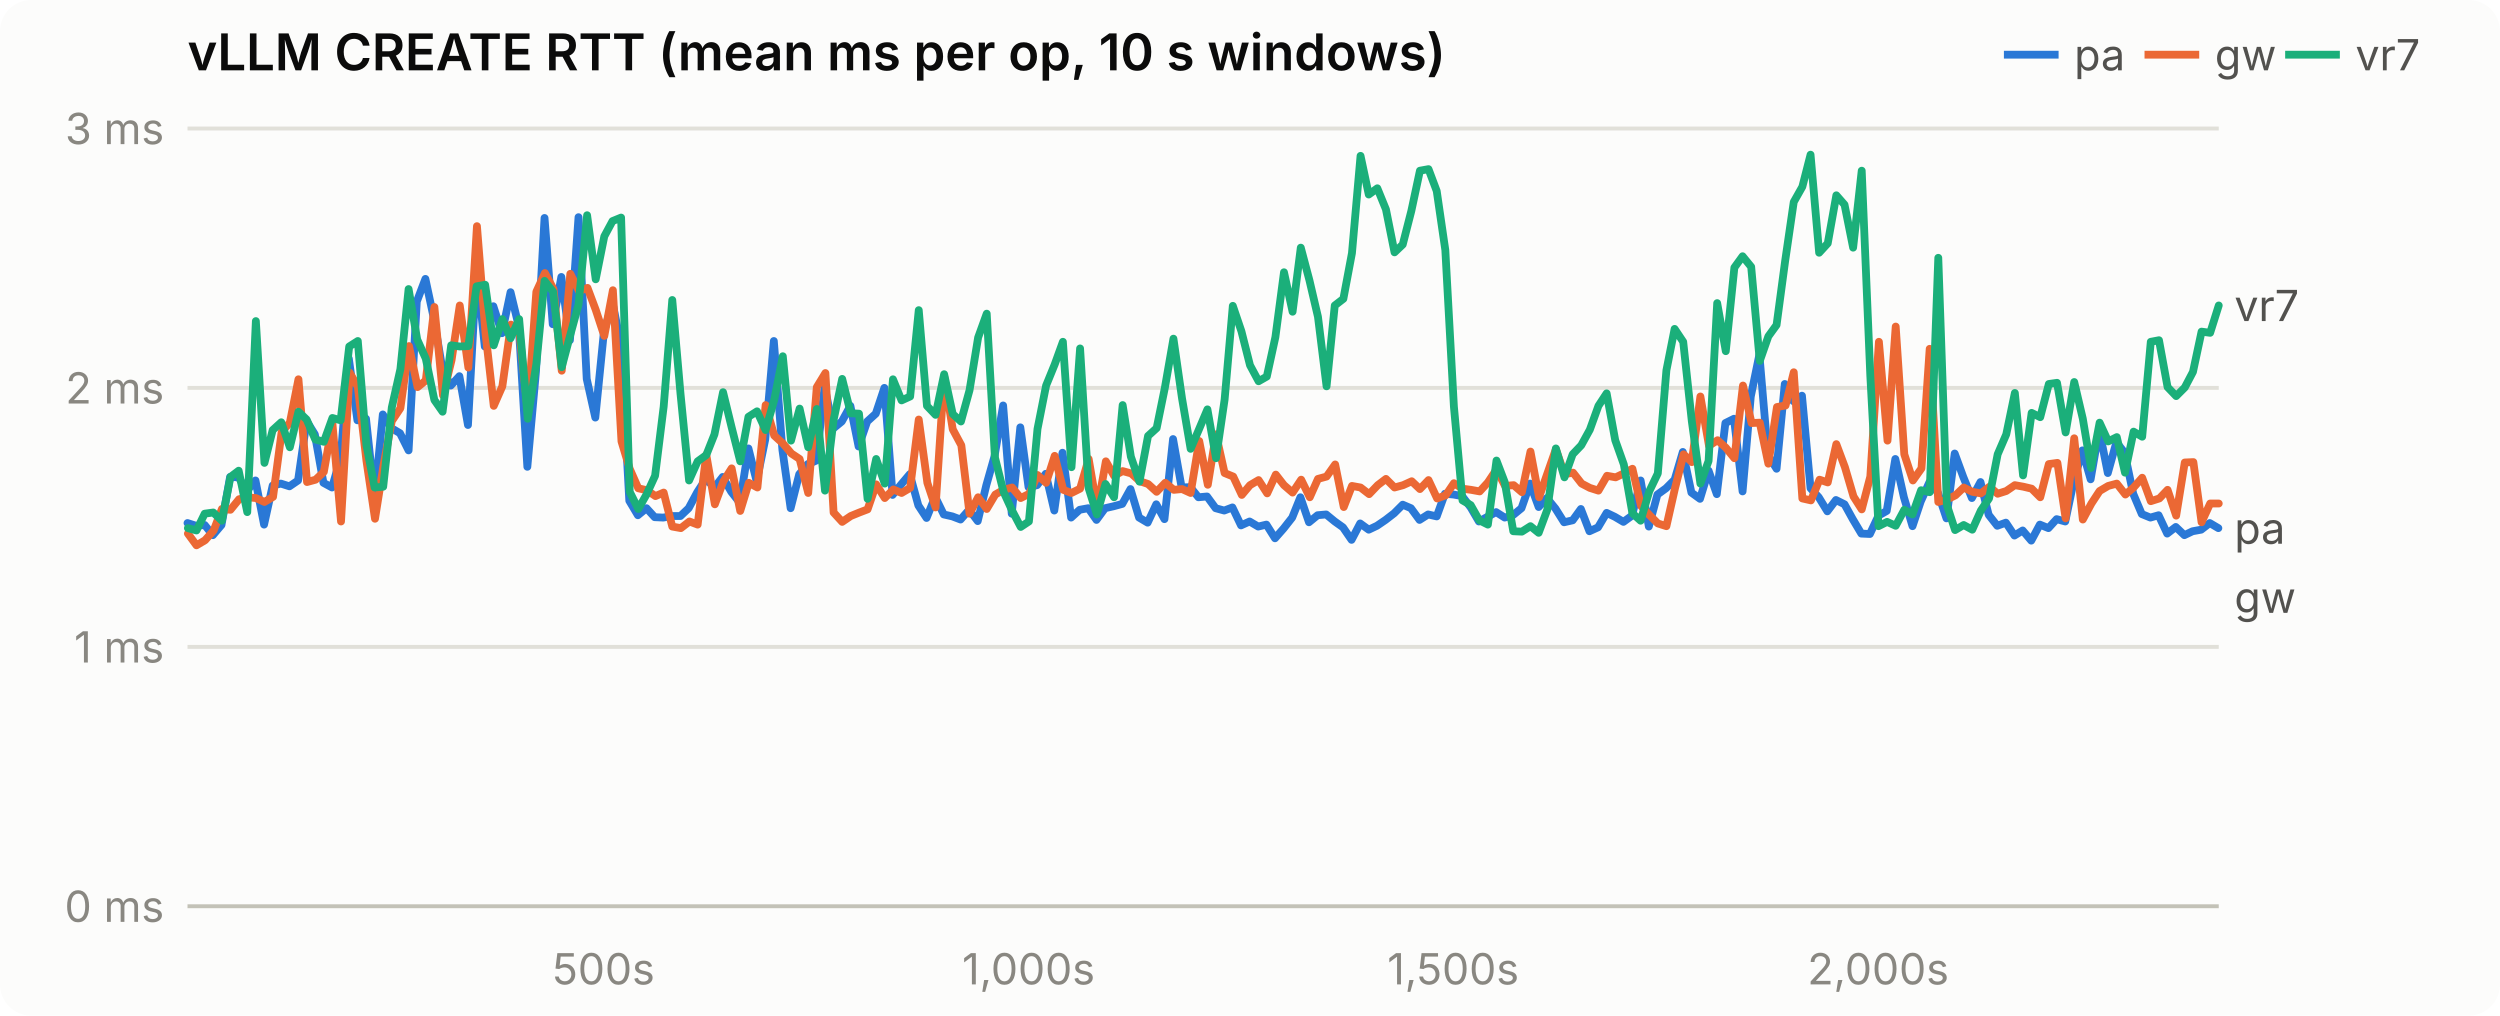
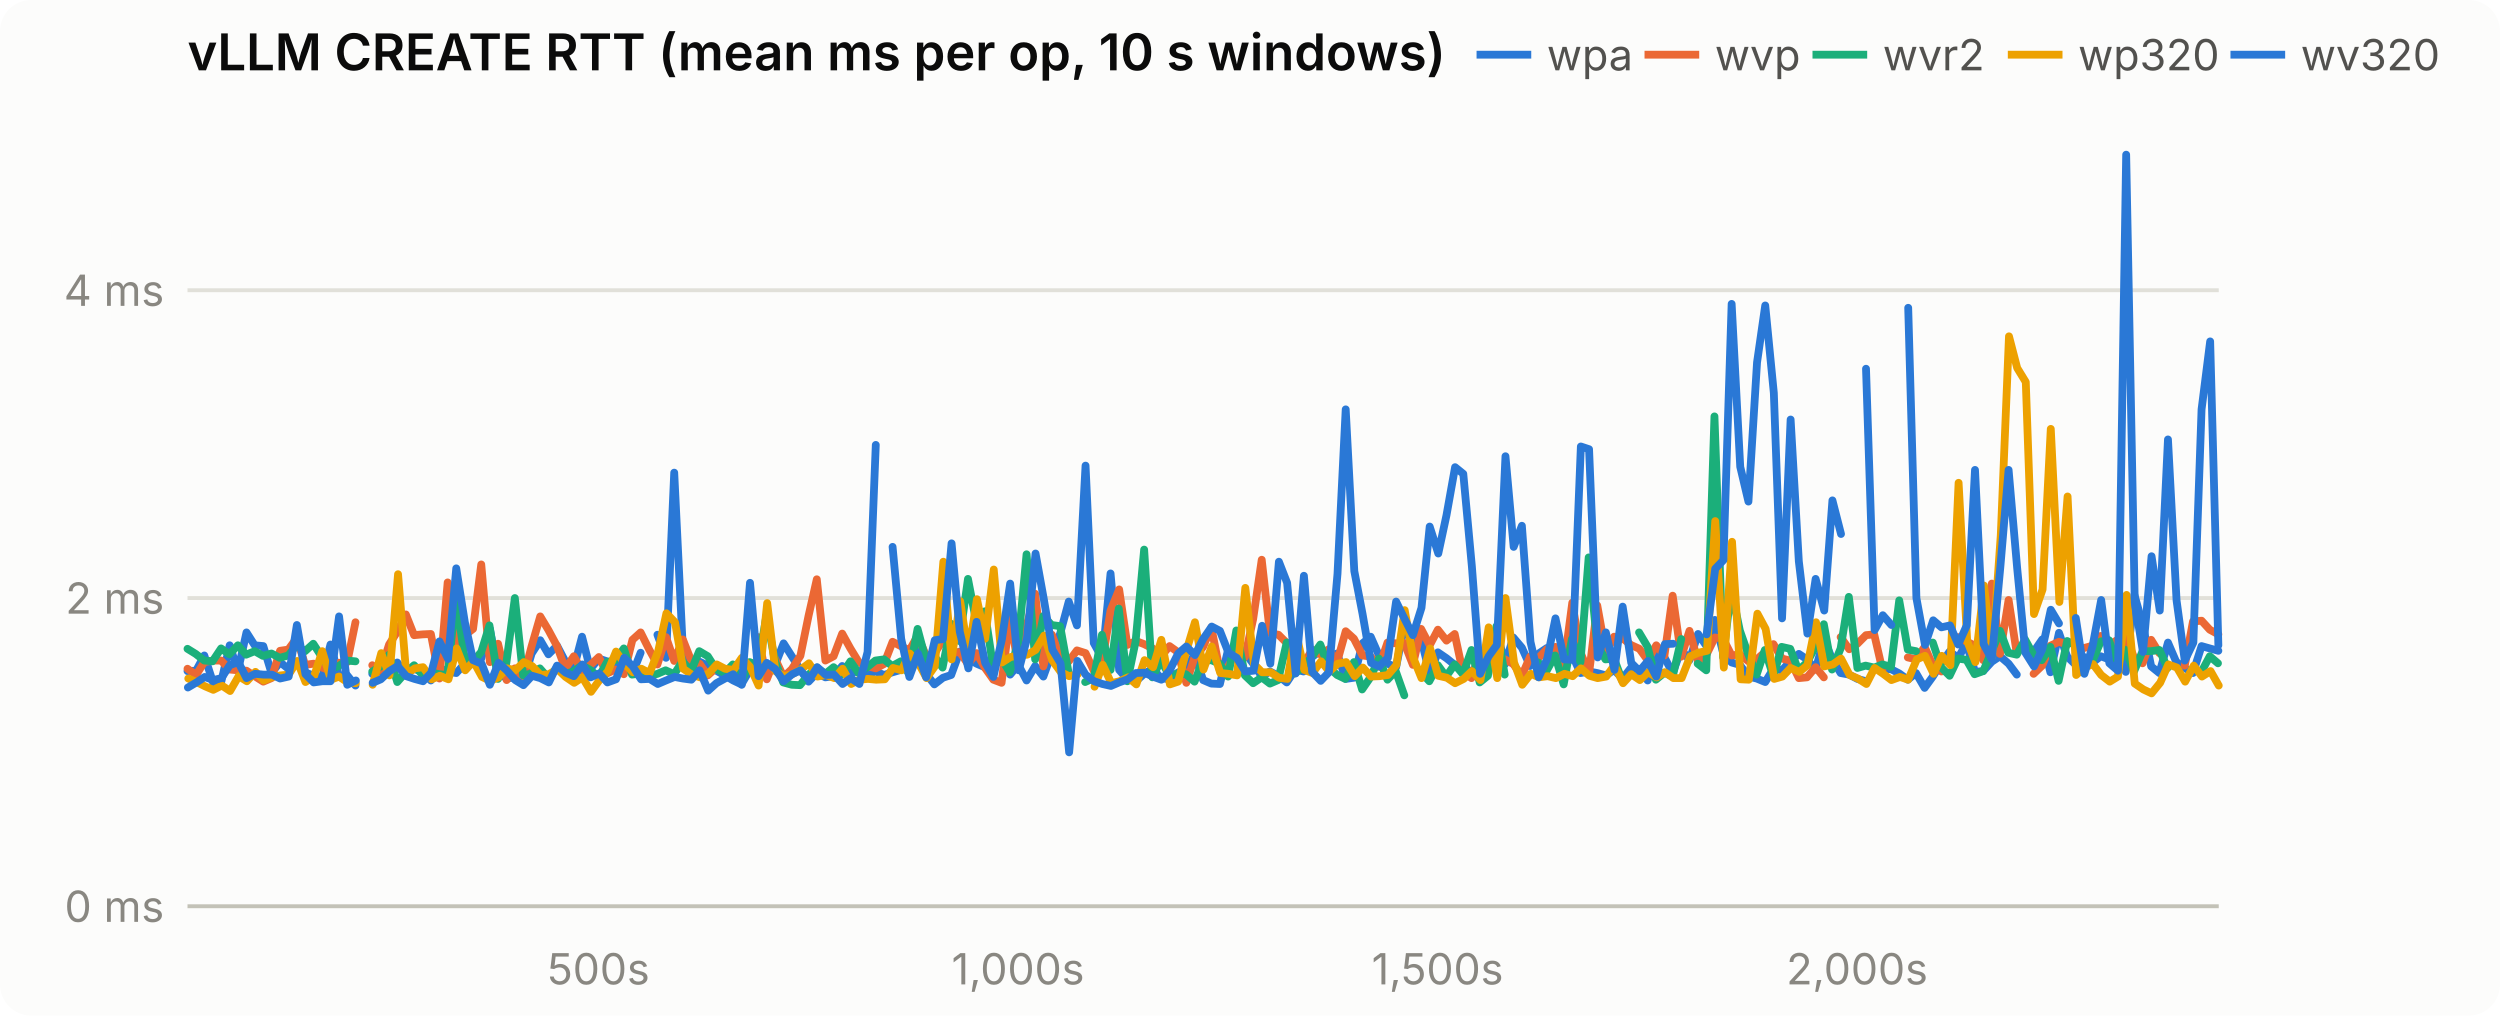
<svg xmlns="http://www.w3.org/2000/svg" viewBox="0 0 640 260" width="640" height="260" font-family="system-ui, -apple-system, Segoe UI, sans-serif" role="img" aria-label="vLLM CREATE RTT (mean ms per op, 10 s windows)">
  <rect width="640" height="260" rx="8" fill="#fcfcfb" />
  <text x="48" y="18" font-size="13" font-weight="600" fill="#0b0b0b">vLLM CREATE RTT (mean ms per op, 10 s windows)</text>
-   <line x1="585" x2="599" y1="14" y2="14" stroke="#1baf7a" stroke-width="2" />
-   <text x="603" y="18" font-size="11" fill="#52514e">vr7</text>
-   <line x1="549" x2="563" y1="14" y2="14" stroke="#eb6834" stroke-width="2" />
-   <text x="567" y="18" font-size="11" fill="#52514e">gw</text>
-   <line x1="513" x2="527" y1="14" y2="14" stroke="#2a78d6" stroke-width="2" />
-   <text x="531" y="18" font-size="11" fill="#52514e">pa</text>
+   <line x1="571" x2="585" y1="14" y2="14" stroke="#2a78d6" stroke-width="2" />
+   <text x="589" y="18" font-size="11" fill="#52514e">wv320</text>
+   <line x1="514" x2="528" y1="14" y2="14" stroke="#eda100" stroke-width="2" />
+   <text x="532" y="18" font-size="11" fill="#52514e">wp320</text>
+   <line x1="464" x2="478" y1="14" y2="14" stroke="#1baf7a" stroke-width="2" />
+   <text x="482" y="18" font-size="11" fill="#52514e">wvr2</text>
+   <line x1="421" x2="435" y1="14" y2="14" stroke="#eb6834" stroke-width="2" />
+   <text x="439" y="18" font-size="11" fill="#52514e">wvp</text>
+   <line x1="378" x2="392" y1="14" y2="14" stroke="#2a78d6" stroke-width="2" />
+   <text x="396" y="18" font-size="11" fill="#52514e">wpa</text>
  <line x1="48" x2="568" y1="232.0" y2="232.0" stroke="#c3c2b7" stroke-width="1" />
  <text x="42" y="236.0" text-anchor="end" font-size="11" fill="#898781">0 ms</text>
-   <line x1="48" x2="568" y1="165.6" y2="165.6" stroke="#e1e0d9" stroke-width="1" />
-   <text x="42" y="169.6" text-anchor="end" font-size="11" fill="#898781">1 ms</text>
-   <line x1="48" x2="568" y1="99.3" y2="99.3" stroke="#e1e0d9" stroke-width="1" />
-   <text x="42" y="103.3" text-anchor="end" font-size="11" fill="#898781">2 ms</text>
-   <line x1="48" x2="568" y1="32.9" y2="32.9" stroke="#e1e0d9" stroke-width="1" />
-   <text x="42" y="36.9" text-anchor="end" font-size="11" fill="#898781">3 ms</text>
-   <text x="154.5" y="252" text-anchor="middle" font-size="11" fill="#898781">500s</text>
-   <text x="263.3" y="252" text-anchor="middle" font-size="11" fill="#898781">1,000s</text>
-   <text x="372.0" y="252" text-anchor="middle" font-size="11" fill="#898781">1,500s</text>
-   <text x="480.8" y="252" text-anchor="middle" font-size="11" fill="#898781">2,000s</text>
-   <path d="M48.0,133.9L50.2,134.6L52.4,134.4L54.5,137.0L56.7,134.4L58.9,122.1L61.1,122.2L63.2,125.7L65.4,123.0L67.6,134.3L69.8,124.3L71.9,123.8L74.1,124.5L76.3,123.0L78.5,107.8L80.6,111.2L82.8,123.6L85.0,124.8L87.2,117.2L89.3,91.8L91.5,107.6L93.7,107.2L95.9,127.6L98.0,106.1L100.2,109.6L102.4,110.9L104.6,115.3L106.7,77.2L108.9,71.4L111.1,81.7L113.3,94.8L115.4,98.7L117.6,96.3L119.8,108.8L122.0,68.6L124.1,88.7L126.3,78.4L128.5,85.3L130.7,74.8L132.8,83.5L135.0,119.5L137.2,95.2L139.4,55.8L141.5,83.0L143.7,70.9L145.9,87.1L148.1,55.6L150.2,97.0L152.4,106.9L154.6,85.0L156.8,77.5L158.9,87.9L161.1,128.2L163.3,131.9L165.5,130.1L167.6,132.4L169.8,132.5L172.0,132.1L174.2,132.1L176.3,130.1L178.5,126.0L180.7,122.6L182.9,124.8L185.0,122.1L187.2,125.9L189.4,128.7L191.6,114.8L193.7,123.2L195.9,112.5L198.1,87.3L200.3,115.2L202.4,130.1L204.6,121.4L206.8,118.8L209.0,117.9L211.1,99.0L213.3,109.7L215.5,107.9L217.7,103.9L219.8,114.3L222.0,107.9L224.2,105.9L226.4,99.3L228.5,126.7L230.7,124.0L232.9,121.4L235.1,129.4L237.2,132.6L239.4,127.2L241.6,131.7L243.8,132.2L245.9,133.0L248.1,130.5L250.3,133.4L252.5,124.2L254.6,116.8L256.8,103.8L259.0,131.5L261.2,109.4L263.3,124.7L265.5,124.2L267.7,121.3L269.9,130.7L272.0,115.9L274.2,132.5L276.4,130.5L278.6,130.1L280.7,133.1L282.9,130.1L285.1,129.6L287.3,129.0L289.4,125.2L291.6,132.5L293.8,133.8L296.0,129.1L298.1,132.9L300.3,112.4L302.5,124.8L304.7,124.7L306.8,127.3L309.0,127.1L311.2,130.1L313.4,130.7L315.5,129.9L317.7,134.5L319.9,133.5L322.1,134.8L324.2,134.3L326.4,137.8L328.6,135.3L330.8,132.5L332.9,127.3L335.1,133.7L337.3,131.9L339.5,131.7L341.7,133.5L343.8,135.0L346.0,138.2L348.2,134.0L350.4,135.6L352.5,134.6L354.7,133.1L356.9,131.4L359.1,129.2L361.2,130.1L363.4,133.1L365.6,131.7L367.8,132.2L369.9,126.4L372.1,126.6L374.3,127.0L376.5,129.9L378.6,133.5L380.8,132.3L383.0,131.1L385.2,132.5L387.3,131.9L389.5,130.1L391.7,123.8L393.9,129.8L396.0,127.5L398.2,130.2L400.4,133.7L402.6,133.2L404.7,130.3L406.9,136.0L409.1,135.0L411.3,131.3L413.4,132.3L415.6,133.6L417.8,132.0L420.0,123.0L422.1,134.8L424.3,126.6L426.5,125.0L428.7,122.8L430.8,115.7L433.0,126.1L435.2,127.7L437.4,120.5L439.5,126.5L441.7,108.3L443.9,107.2L446.1,125.8L448.2,101.5L450.4,90.8L452.6,116.5L454.8,120.0L456.9,98.3L459.1,102.7L461.3,101.3L463.5,125.0L465.6,127.3L467.8,130.9L470.0,128.0L472.2,129.1L474.3,132.9L476.5,136.6L478.7,136.7L480.9,132.0L483.0,130.8L485.2,117.5L487.4,127.3L489.6,134.7L491.7,128.4L493.9,123.5L496.1,126.1L498.3,132.7L500.4,116.1L502.6,122.1L504.8,127.5L507.0,123.4L509.1,131.8L511.3,134.6L513.5,133.8L515.7,137.1L517.8,135.8L520.0,138.4L522.2,134.3L524.4,135.2L526.5,132.9L528.7,133.5L530.9,123.1L533.1,115.3L535.2,122.7L537.4,110.0L539.6,121.1L541.8,113.2L543.9,115.9L546.1,126.4L548.3,131.6L550.5,132.5L552.6,131.9L554.8,136.6L557.0,134.9L559.2,137.0L561.3,136.0L563.5,135.6L565.7,133.9L567.9,135.2" fill="none" stroke="#2a78d6" stroke-width="2" stroke-linejoin="round" stroke-linecap="round" />
-   <text x="572" y="139.2" font-size="11" fill="#52514e">pa</text>
-   <path d="M48.1,136.6L50.3,139.6L52.5,138.3L54.7,135.8L56.8,130.3L59.0,130.5L61.2,127.8L63.4,127.3L65.5,127.5L67.7,128.5L69.9,127.2L72.1,110.6L74.2,108.2L76.4,97.1L78.6,123.4L80.8,122.8L82.9,120.8L85.1,108.4L87.3,133.5L89.5,95.4L91.6,99.0L93.8,117.9L96.0,132.8L98.2,119.0L100.3,107.8L102.5,104.5L104.7,88.6L106.9,99.1L109.0,97.4L111.2,78.6L113.4,101.2L115.6,92.2L117.7,78.2L119.9,94.1L122.1,57.9L124.3,85.4L126.4,103.9L128.6,98.9L130.8,83.1L133.0,85.3L135.1,105.2L137.3,74.7L139.5,69.9L141.7,74.0L143.8,94.9L146.0,70.1L148.2,74.5L150.4,73.7L152.5,79.3L154.7,86.0L156.9,74.3L159.1,113.0L161.2,120.0L163.4,125.0L165.6,125.5L167.8,127.0L169.9,126.1L172.1,134.8L174.3,135.2L176.5,133.5L178.6,134.3L180.8,116.4L183.0,129.1L185.2,123.2L187.3,119.9L189.5,130.8L191.7,123.6L193.9,124.8L196.0,103.7L198.2,111.5L200.4,113.5L202.6,116.1L204.7,117.5L206.9,126.2L209.1,99.1L211.3,95.5L213.4,131.2L215.6,133.6L217.8,132.1L220.0,131.2L222.1,130.4L224.3,124.0L226.5,127.5L228.7,125.3L230.8,126.2L233.0,124.9L235.2,107.4L237.4,123.6L239.5,129.9L241.7,96.3L243.9,109.9L246.1,114.0L248.2,131.5L250.4,127.3L252.6,130.3L254.8,126.6L256.9,125.4L259.1,124.8L261.3,127.5L263.5,126.4L265.6,121.6L267.8,123.6L270.0,116.7L272.2,125.4L274.3,126.2L276.5,125.1L278.7,117.5L280.9,130.3L283.1,118.1L285.2,121.8L287.4,120.6L289.6,121.2L291.8,123.2L293.9,123.9L296.1,125.9L298.3,123.6L300.5,125.4L302.6,125.2L304.8,126.2L307.0,112.9L309.2,124.1L311.3,111.2L313.5,121.1L315.7,122.0L317.9,126.7L320.0,124.2L322.2,122.9L324.4,126.3L326.6,121.5L328.7,124.2L330.9,126.1L333.1,122.8L335.3,127.3L337.4,122.6L339.6,122.0L341.8,118.9L344.0,129.8L346.1,124.4L348.3,124.8L350.5,126.5L352.7,124.2L354.8,122.6L357.0,124.8L359.2,124.2L361.4,123.2L363.5,125.2L365.7,122.9L367.9,127.6L370.1,126.8L372.2,123.7L374.4,125.1L376.6,125.4L378.8,125.8L380.9,123.5L383.1,120.2L385.3,124.4L387.5,124.2L389.6,126.0L391.8,115.6L394.0,127.3L396.2,121.0L398.3,115.0L400.5,121.4L402.7,121.0L404.9,123.8L407.0,124.9L409.2,125.6L411.4,121.8L413.6,122.2L415.7,121.2L417.9,120.0L420.1,129.5L422.3,131.9L424.4,134.0L426.6,134.7L428.8,125.0L431.0,116.3L433.1,118.3L435.3,101.5L437.5,114.1L439.7,112.7L441.8,114.6L444.0,117.3L446.2,98.7L448.4,108.3L450.5,108.2L452.7,118.7L454.9,104.2L457.1,103.8L459.2,95.3L461.4,127.6L463.6,128.1L465.8,122.8L467.9,123.5L470.1,113.7L472.3,119.6L474.5,127.1L476.6,130.4L478.8,122.0L481.0,87.5L483.2,112.8L485.3,83.6L487.5,116.3L489.7,123.0L491.9,119.9L494.0,89.3L496.2,128.5L498.4,127.9L500.6,126.8L502.7,124.8L504.9,125.9L507.1,126.3L509.3,124.6L511.4,126.4L513.6,125.7L515.8,124.2L518.0,124.6L520.1,125.1L522.3,127.3L524.5,118.8L526.7,118.5L528.8,132.7L531.0,112.2L533.2,133.0L535.4,128.9L537.5,125.7L539.7,124.4L541.9,123.8L544.1,126.6L546.2,124.8L548.4,122.3L550.6,128.3L552.8,127.6L554.9,125.4L557.1,132.0L559.3,118.4L561.5,118.3L563.6,133.7L565.8,128.9L568.0,128.9" fill="none" stroke="#eb6834" stroke-width="2" stroke-linejoin="round" stroke-linecap="round" />
-   <text x="572" y="156.9" font-size="11" fill="#52514e">gw</text>
-   <path d="M48.1,135.2L50.3,135.8L52.4,131.5L54.6,131.2L56.8,133.3L59.0,122.1L61.1,120.5L63.3,131.1L65.5,82.2L67.7,118.5L69.8,110.1L72.0,108.1L74.2,114.5L76.4,105.4L78.5,107.4L80.7,112.5L82.9,113.1L85.1,107.0L87.2,107.6L89.4,88.7L91.6,87.3L93.8,113.9L95.9,124.8L98.1,124.6L100.3,104.3L102.5,94.5L104.6,74.0L106.8,86.9L109.0,91.8L111.2,102.4L113.3,105.4L115.5,88.4L117.7,88.7L119.9,88.6L122.0,73.3L124.2,72.9L126.4,88.4L128.6,81.7L130.7,86.6L132.9,81.7L135.1,107.2L137.3,93.2L139.4,71.9L141.6,74.7L143.8,94.0L146.0,85.7L148.1,78.0L150.3,55.1L152.5,71.5L154.7,60.5L156.8,56.6L159.0,55.7L161.2,125.9L163.4,130.3L165.5,126.6L167.7,121.8L169.9,104.1L172.1,76.8L174.2,100.7L176.4,123.0L178.6,118.1L180.8,116.5L182.9,111.2L185.1,100.4L187.3,109.4L189.5,118.1L191.6,106.7L193.8,105.3L196.0,110.1L198.2,102.4L200.4,91.2L202.5,112.8L204.7,104.6L206.9,114.5L209.1,104.7L211.2,125.6L213.4,107.5L215.6,97.0L217.8,105.8L219.9,105.9L222.1,127.7L224.3,117.5L226.5,123.8L228.6,97.1L230.8,102.5L233.0,101.5L235.2,79.4L237.3,103.9L239.5,106.2L241.7,95.8L243.9,106.0L246.0,107.9L248.2,99.9L250.4,86.4L252.6,80.3L254.7,117.1L256.9,125.9L259.1,130.7L261.3,134.9L263.4,133.5L265.6,109.8L267.8,98.7L270.0,93.3L272.1,87.5L274.3,119.6L276.5,89.2L278.7,125.0L280.8,131.7L283.0,123.9L285.2,127.3L287.4,103.7L289.5,116.9L291.7,123.3L293.9,111.6L296.1,109.6L298.2,99.3L300.4,86.7L302.6,102.0L304.8,114.9L306.9,110.0L309.1,104.8L311.3,117.3L313.5,102.3L315.6,78.3L317.8,84.8L320.0,93.5L322.2,97.6L324.3,96.4L326.5,86.3L328.7,69.7L330.9,79.8L333.0,63.4L335.2,71.7L337.4,81.1L339.6,98.9L341.7,78.2L343.9,76.5L346.1,64.8L348.3,39.9L350.4,49.8L352.6,48.2L354.8,53.6L357.0,64.6L359.1,62.6L361.3,54.0L363.5,43.7L365.7,43.3L367.8,48.9L370.0,64.0L372.2,104.1L374.4,128.1L376.5,129.3L378.7,133.2L380.9,134.3L383.1,117.9L385.2,123.4L387.4,136.0L389.6,136.1L391.8,134.7L393.9,136.4L396.1,130.5L398.3,114.8L400.5,122.2L402.6,116.3L404.8,114.0L407.0,110.0L409.2,103.9L411.3,100.7L413.5,112.7L415.7,118.9L417.9,131.4L420.0,133.3L422.2,125.8L424.4,121.2L426.6,94.8L428.7,84.2L430.9,87.5L433.1,107.8L435.3,123.8L437.4,118.0L439.6,77.6L441.8,89.9L444.0,68.5L446.1,65.6L448.3,68.3L450.5,92.4L452.7,86.1L454.8,83.2L457.0,66.8L459.2,51.7L461.4,47.8L463.5,39.6L465.7,64.7L467.9,62.3L470.1,50.0L472.2,52.4L474.4,63.4L476.6,43.7L478.8,96.2L480.9,134.7L483.1,133.6L485.3,134.6L487.5,130.5L489.6,131.7L491.8,125.5L494.0,126.0L496.2,66.0L498.4,129.3L500.5,135.7L502.7,134.4L504.9,135.6L507.1,130.7L509.2,127.6L511.4,116.3L513.6,111.2L515.8,100.6L517.9,121.7L520.1,105.7L522.3,106.8L524.5,98.3L526.6,98.0L528.8,110.7L531.0,97.8L533.2,107.2L535.3,119.8L537.5,108.2L539.7,113.0L541.9,111.9L544.0,121.0L546.2,110.5L548.4,111.8L550.6,87.5L552.7,87.1L554.9,99.1L557.1,101.4L559.3,99.2L561.4,95.2L563.6,84.9L565.8,85.2L568.0,78.2" fill="none" stroke="#1baf7a" stroke-width="2" stroke-linejoin="round" stroke-linecap="round" />
-   <text x="572" y="82.2" font-size="11" fill="#52514e">vr7</text>
+   <line x1="48" x2="568" y1="153.1" y2="153.1" stroke="#e1e0d9" stroke-width="1" />
+   <text x="42" y="157.1" text-anchor="end" font-size="11" fill="#898781">2 ms</text>
+   <line x1="48" x2="568" y1="74.3" y2="74.3" stroke="#e1e0d9" stroke-width="1" />
+   <text x="42" y="78.3" text-anchor="end" font-size="11" fill="#898781">4 ms</text>
+   <text x="153.2" y="252" text-anchor="middle" font-size="11" fill="#898781">500s</text>
+   <text x="260.6" y="252" text-anchor="middle" font-size="11" fill="#898781">1,000s</text>
+   <text x="368.0" y="252" text-anchor="middle" font-size="11" fill="#898781">1,500s</text>
+   <text x="475.4" y="252" text-anchor="middle" font-size="11" fill="#898781">2,000s</text>
+   <path d="M48.0,171.8L50.2,171.7L52.3,167.8L54.5,174.6L56.6,174.7L58.8,165.2L60.9,171.8L63.1,161.9L65.2,165.2L67.4,165.4L69.5,172.3L71.7,169.5L73.8,171.2L76.0,169.6L78.1,172.1L80.3,173.0L82.4,173.6L84.6,165.0L86.7,172.9L88.9,172.9L91.0,175.5M95.3,172.5L97.4,171.1L99.6,172.0L101.7,169.6L103.9,172.5L106.0,171.2L108.2,172.1L110.3,174.2L112.5,171.0L114.6,171.9L116.8,172.3L118.9,170.0L121.1,169.1L123.2,168.6L125.4,161.0L127.5,172.1L129.7,173.7L131.8,173.4L134.0,174.4L136.1,167.3L138.3,163.9L140.4,167.5L142.6,165.3L144.7,169.3L146.9,171.0L149.0,163.0L151.1,171.3L153.3,168.6L155.4,169.3L157.6,171.1L159.7,168.5L161.9,172.5L164.0,167.1M168.3,162.5L170.5,168.4L172.6,121.0L174.8,166.0L176.9,171.9L179.1,169.4L181.2,170.4L183.4,171.7L185.5,172.9L187.7,174.2L189.8,175.2L192.0,171.4L194.1,169.4L196.3,172.0L198.4,170.3L200.6,164.7L202.7,168.0L204.9,171.5L207.0,174.5L209.1,172.3L211.3,173.4L213.4,173.1L215.6,170.5L217.7,172.3L219.9,171.8L222.0,172.6L224.2,171.9L226.3,172.8L228.5,172.1L230.6,171.5L232.8,168.6L234.9,163.2L237.1,172.5L239.2,175.2L241.4,173.5L243.5,172.8L245.7,166.8L247.8,168.6L250.0,169.9L252.1,170.8L254.3,169.0L256.4,168.9L258.6,172.7L260.7,170.2L262.8,174.2L265.0,170.5L267.1,173.2L269.3,167.1L271.4,162.2L273.6,154.0L275.7,160.1L277.9,119.2L280.0,164.6L282.2,168.6L284.3,146.8L286.5,171.5L288.6,173.9L290.8,174.4L292.9,172.5L295.1,171.2L297.2,173.6L299.4,173.9L301.5,172.2L303.7,171.2L305.8,167.5L308.0,174.1L310.1,175.0L312.3,175.1L314.4,166.3L316.5,168.8L318.7,167.1L320.8,169.9L323.0,173.2L325.1,171.9L327.3,173.0L329.4,174.7L331.6,171.4L333.7,171.9L335.9,168.2L338.0,166.5L340.2,168.2L342.3,167.3L344.5,173.8L346.6,173.5L348.8,164.7L350.9,163.0L353.1,168.0L355.2,169.9L357.4,170.8L359.5,160.1L361.7,164.9L363.8,163.5L366.0,172.5L368.1,167.0L370.3,168.5L372.4,170.2L374.5,170.1L376.7,172.4L378.8,173.6L381.0,169.6L383.1,161.4L385.3,170.0L387.4,163.2L389.6,165.8L391.7,170.5L393.9,167.3L396.0,165.9L398.2,169.2L400.3,167.5L402.5,167.7L404.6,172.3L406.8,171.9L408.9,172.3L411.1,172.9L413.2,171.5L415.4,173.7L417.5,171.0L419.7,171.3L421.8,174.2L424.0,166.2L426.1,168.3L428.2,172.3L430.4,166.2L432.5,169.0L434.7,162.3L436.8,165.3L439.0,158.7L441.1,167.1L443.3,169.6L445.4,170.2L447.6,173.2L449.7,173.7L451.9,174.6L454.0,171.2L456.2,171.6L458.3,169.3L460.5,167.4L462.6,168.8L464.8,171.4L466.9,163.7L469.1,168.8L471.2,172.3L473.4,172.7L475.5,173.8L477.7,174.4M481.9,171.3L484.1,171.3L486.2,172.4L488.4,174.0L490.5,172.3L492.7,176.1L494.8,173.2L497.0,169.7L499.1,166.8L501.3,168.4L503.4,164.7L505.6,172.0L507.7,171.8L509.9,169.4L512.0,168.0L514.2,169.9L516.3,172.7M520.6,166.9L522.8,163.7L524.9,172.1L527.1,162.0L529.2,168.1L531.4,170.2L533.5,168.2L535.7,169.6L537.8,168.0L539.9,168.8L542.1,167.0L544.2,172.0L546.4,152.3L548.5,159.7L550.7,170.6L552.8,172.3L555.0,164.5L557.1,169.4L559.3,171.0L561.4,172.3L563.6,165.4L565.7,166.0L567.9,166.6" fill="none" stroke="#2a78d6" stroke-width="2" stroke-linejoin="round" stroke-linecap="round" />
+   <path d="M48.0,171.2L50.2,172.8L52.3,169.5L54.5,169.1L56.6,169.1L58.8,171.4L60.9,171.6L63.1,171.7L65.2,173.1L67.4,174.5L69.5,173.6L71.7,166.6L73.8,166.3L76.0,163.3L78.1,170.2L80.3,169.9L82.4,170.9L84.6,171.6L86.7,169.7L88.9,169.5L91.0,159.3M95.3,170.3L97.4,171.9L99.6,165.0L101.7,161.7L103.9,157.3L106.0,162.6L108.2,162.4L110.3,162.3L112.5,173.7L114.6,149.1L116.8,164.8L118.9,162.7L121.1,161.0L123.2,144.5L125.4,169.5L127.5,164.8L129.7,174.1L131.8,171.1L134.0,173.4L136.1,165.4L138.3,157.8L140.4,161.3L142.6,165.4L144.7,171.2L146.9,168.0L149.0,171.7L151.1,170.3L153.3,168.2L155.4,172.4L157.6,171.4L159.7,172.6L161.9,163.8L164.0,161.9L166.2,166.3L168.3,170.1L170.5,163.1L172.6,169.2L174.8,163.7L176.9,169.0L179.1,169.9L181.2,172.9L183.4,170.9L185.5,172.1L187.7,171.6L189.8,173.3M194.1,163.1L196.3,173.9L198.4,168.6L200.6,173.3L202.7,171.3L204.9,167.9L207.0,157.6L209.1,148.3L211.3,169.1L213.4,168.0L215.6,162.2L217.7,166.0L219.9,169.6L222.0,170.5L224.2,171.1L226.3,170.0L228.5,164.3L230.6,165.4L232.8,166.5L234.9,162.8L237.1,167.9L239.2,167.3L241.4,163.9L243.5,167.2L245.7,166.9L247.8,170.0L250.0,167.2L252.1,170.9L254.3,174.0L256.4,174.8L258.6,157.4L260.7,171.1L262.8,160.2L265.0,152.0L267.1,170.6L269.3,162.5L271.4,168.3L273.6,169.3L275.7,166.5L277.9,167.2L280.0,171.7L282.2,169.3L284.3,156.3L286.5,150.9L288.6,165.1L290.8,164.1L292.9,164.9L295.1,166.0L297.2,168.1L299.4,165.4L301.5,166.9L303.7,174.8L305.8,168.3L308.0,165.6L310.1,160.6L312.3,171.8L314.4,170.6L316.5,167.1L318.7,168.2L320.8,158.5L323.0,143.3L325.1,162.1L327.3,162.5L329.4,164.6L331.6,165.6L333.7,170.1L335.9,166.3L338.0,167.5L340.2,166.2L342.3,169.5L344.5,161.6L346.6,163.5L348.8,167.8L350.9,168.1L353.1,170.7L355.2,164.5L357.4,164.7L359.5,164.6L361.7,170.2L363.8,161.0L366.0,165.2L368.1,161.2L370.3,164.0L372.4,162.3L374.5,172.1L376.7,173.6L378.8,167.1L381.0,170.0L383.1,168.5L385.3,168.8L387.4,170.0L389.6,173.0L391.7,168.1L393.9,168.4L396.0,166.2L398.2,165.6L400.3,171.0L402.5,154.3L404.6,167.0L406.8,172.4L408.9,155.0L411.1,167.2L413.2,163.0L415.4,163.4L417.5,165.1L419.7,166.1L421.8,169.0L424.0,165.2L426.1,167.8L428.2,152.5L430.4,168.1L432.5,161.5L434.7,169.4L436.8,167.7L439.0,163.2L441.1,163.5L443.3,167.8L445.4,167.5L447.6,169.3L449.7,168.8L451.9,166.9L454.0,164.9L456.2,168.6L458.3,169.1L460.5,173.6L462.6,173.4L464.8,170.8L466.9,173.4M471.2,163.1L473.4,166.2L475.5,164.8L477.7,162.6L479.8,162.4L481.9,171.5M488.4,168.3L490.5,168.8L492.7,165.6L494.8,170.3L497.0,171.9M501.3,163.1L503.4,164.2L505.6,165.3L507.7,169.0L509.9,149.4L512.0,167.4L514.2,153.6L516.3,167.3M520.6,172.5L522.8,170.4L524.9,165.3L527.1,164.3L529.2,165.0M533.5,165.9L535.7,165.3L537.8,162.8L539.9,165.1L542.1,163.8L544.2,162.8L546.4,168.6L548.5,169.8L550.7,163.8L552.8,167.2M559.3,170.4L561.4,159.1L563.6,158.9L565.7,161.2L567.9,162.4" fill="none" stroke="#eb6834" stroke-width="2" stroke-linejoin="round" stroke-linecap="round" />
+   <path d="M48.0,166.1L50.1,167.4L52.3,169.1L54.4,169.3L56.6,166.0L58.7,167.5L60.9,165.2L63.0,167.6L65.2,166.7L67.3,167.9L69.5,167.3L71.6,168.4L73.8,167.8L75.9,165.2L78.1,166.7L80.2,164.8L82.4,168.2L84.5,171.3L86.7,170.5L88.8,169.1L91.0,169.3M95.3,171.9L97.4,170.6L99.6,167.6L101.7,174.6L103.8,172.2L106.0,170.3L108.1,172.7L110.3,172.1L112.4,172.6L114.6,172.8L116.7,152.9L118.9,168.0L121.0,169.5L123.2,166.9L125.3,160.1L127.5,173.8L129.6,169.9L131.8,153.1L133.9,172.9L136.1,172.4L138.2,171.1L140.4,173.6L142.5,171.0L144.7,172.5L146.8,171.9L149.0,170.3L151.1,171.5L153.3,173.3L155.4,169.5L157.6,169.0L159.7,166.0L161.8,172.7L164.0,172.4L166.1,173.1L168.3,172.5L170.4,171.6L172.6,172.6L174.7,169.3L176.9,171.8L179.0,166.7L181.2,168.0L183.3,171.3L185.5,172.3L187.6,170.1L189.8,174.6L191.9,169.5L194.1,170.3L196.2,157.6L198.4,169.3L200.5,174.7L202.7,175.3L204.8,175.4L207.0,172.7L209.1,170.9L211.3,172.5L213.4,170.8L215.5,172.7L217.7,169.3L219.8,172.3L222.0,170.8L224.1,169.1L226.3,168.8L228.4,170.5L230.6,169.3L232.7,172.5L234.9,161.0L237.0,168.9L239.2,168.0L241.3,170.9L243.5,159.7L245.6,164.1L247.8,148.2L249.9,159.1L252.1,156.5L254.2,170.4L256.4,168.7L258.5,172.1L260.7,164.3L262.8,141.9L265.0,168.8L267.1,157.7L269.2,160.0L271.4,160.3L273.5,171.9M277.8,174.6L280.0,173.6L282.1,162.5L284.3,171.5L286.4,155.8L288.6,174.4L290.7,164.3L292.9,140.7L295.0,173.4L297.2,169.1L299.3,172.8L301.5,172.5L303.6,172.6L305.8,174.5L307.9,169.2L310.1,169.0L312.2,169.9L314.4,173.2L316.5,161.4L318.7,172.9L320.8,174.9L323.0,173.4L325.1,175.0L327.2,174.1L329.4,164.5L331.5,172.4L333.7,170.6L335.8,168.2L338.0,165.0L340.1,170.8L342.3,172.8L344.4,173.8L346.6,169.5L348.7,176.5L350.9,173.3L353.0,168.6L355.2,174.0L357.3,171.8L359.5,178.0M363.8,172.1L365.9,174.4L368.1,170.3L370.2,173.2L372.4,170.1L374.5,172.6L376.7,166.4L378.8,174.7L380.9,173.0L383.1,160.3L385.2,172.7M393.8,169.6L396.0,171.6L398.1,167.8L400.3,175.2L402.4,163.6L404.6,169.5L406.7,142.7L408.9,165.1L411.0,168.8L413.2,168.6L415.3,174.3M419.6,161.9L421.8,165.6L423.9,174.0L426.1,172.2L428.2,173.2L430.4,163.6M434.6,169.9L436.8,171.6L438.9,106.6L441.1,168.2L443.2,150.8L445.4,161.4L447.5,167.4L449.7,172.7L451.8,166.4L454.0,173.2L456.1,165.6L458.3,166.1L460.4,171.6L462.6,169.6L464.7,165.6L466.9,159.8L469.0,171.4L471.2,166.0L473.3,152.8L475.5,171.0L477.6,170.4L479.8,170.9L481.9,170.1L484.1,170.7L486.2,153.7L488.4,166.3L490.5,166.7M494.8,164.5L496.9,170.8L499.1,173.0L501.2,168.6L503.4,168.9L505.5,172.6L507.7,171.8L509.8,166.9L512.0,161.5L514.1,167.1L516.3,167.6L518.4,163.7L520.6,167.7L522.7,169.0L524.9,165.6L527.0,174.3L529.2,164.1L531.3,165.2M535.6,169.4L537.8,164.2L539.9,163.9L542.1,170.1L544.2,166.4L546.3,171.9L548.5,166.7L550.6,166.7L552.8,166.4L554.9,171.0M563.5,172.1L565.7,168.0L567.8,169.8" fill="none" stroke="#1baf7a" stroke-width="2" stroke-linejoin="round" stroke-linecap="round" />
+   <path d="M48.2,173.7L50.3,174.6L52.5,175.7L54.6,176.6L56.8,175.5L58.9,176.9L61.1,173.1L63.2,174.4L65.4,172.0L67.5,174.2L69.7,173.3L71.8,172.9L73.9,172.7L76.1,169.2L78.2,174.6L80.4,173.1L82.5,166.7L84.7,174.0L86.8,173.2L89.0,174.7L91.1,174.9M95.4,175.3L97.6,167.2L99.7,172.9L101.9,147.0L104.0,172.6L106.2,171.1L108.3,170.8L110.5,173.9L112.6,173.0L114.8,173.9L116.9,166.0L119.1,171.6L121.2,169.3L123.4,173.3L125.5,174.3L127.6,173.4L129.8,171.1L131.9,171.6L134.1,169.5L136.2,170.5L138.4,172.8L140.5,172.6L142.7,171.3L144.8,173.3L147.0,174.8L149.1,173.4L151.3,177.1L153.4,174.2L155.6,171.9L157.7,166.8L159.9,169.9L162.0,172.1L164.2,171.2L166.3,172.3L168.5,166.7L170.6,157.0L172.8,159.3L174.9,171.2L177.1,172.7L179.2,173.4L181.4,172.4L183.5,170.1L185.6,171.2L187.8,171.5L189.9,168.4L192.1,170.8L194.2,175.5L196.4,154.4L198.5,171.8L200.7,173.1L202.8,172.6L205.0,171.4L207.1,169.8L209.3,173.2L211.4,172.8L213.6,173.6L215.7,171.2L217.9,175.1L220.0,174.0L222.2,173.8L224.3,174.0L226.5,173.9L228.6,171.0L230.8,171.6L232.9,167.3L235.1,169.7L237.2,173.6L239.3,170.6L241.5,143.8L243.6,168.8L245.8,153.9L247.9,167.4L250.1,153.4L252.2,163.5L254.4,145.8L256.5,169.6L258.7,168.2L260.8,167.8L263.0,167.6L265.1,166.4L267.3,162.7L269.4,169.1L271.6,172.1L273.7,173.1L275.9,172.6M280.2,175.8L282.3,170.2L284.5,174.9L286.6,174.4L288.8,173.4L290.9,175.2L293.0,169.0L295.2,170.8L297.3,163.8L299.5,175.2L301.6,174.5L303.8,166.3L305.9,159.3L308.1,171.4L310.2,165.5L312.4,172.3L314.5,172.5L316.7,172.9L318.8,150.5L321.0,170.0L323.1,172.1L325.3,172.1L327.4,173.5L329.6,173.8L331.7,161.7L333.9,171.5L336.0,172.3L338.2,169.3L340.3,171.9L342.5,169.9L344.6,169.5L346.8,173.1L348.9,170.9L351.0,173.2L353.2,173.1L355.3,172.8L357.5,170.2L359.6,156.2L361.8,168.4L363.9,173.6L366.1,166.0L368.2,173.0L370.4,173.5L372.5,174.9L374.7,173.8L376.8,171.8L379.0,174.1L381.1,160.6L383.3,173.6L385.4,153.1L387.6,169.6L389.7,175.3L391.9,172.5L394.0,173.4L396.2,173.1L398.3,173.6L400.5,172.5L402.6,173.1L404.7,171.1L406.9,173.0L409.0,173.6L411.2,173.2L413.3,170.3L415.5,174.9L417.6,172.6L419.8,174.1L421.9,172.1L424.1,173.4L426.2,172.1L428.4,173.6L430.5,173.6L432.7,168.0L434.8,167.1L437.0,166.6L439.1,133.4L441.3,170.9L443.4,138.7L445.6,173.9L447.7,174.0L449.9,157.1L452.0,161.0L454.2,173.8L456.3,173.2L458.4,171.0L460.6,172.0L462.7,170.3L464.9,159.3L467.0,170.6L469.2,170.1L471.3,168.6L473.5,172.8L475.6,173.7L477.8,175.1L479.9,171.0L482.1,172.5L484.2,174.1L486.4,173.3L488.5,174.0L490.7,168.8L492.8,167.9L495.0,172.5L497.1,167.9L499.3,170.3L501.4,123.6L503.6,164.1L505.7,169.5L507.9,149.9L510.0,168.1L512.2,137.0L514.3,86.1L516.4,94.2L518.6,97.8L520.7,157.2L522.9,150.9L525.0,109.8L527.2,154.1L529.3,127.1L531.5,172.8L533.6,170.9L535.8,170.0L537.9,172.8L540.1,174.5L542.2,173.2L544.4,152.3L546.5,175.0L548.7,176.5L550.8,177.5L553.0,174.8L555.1,170.1L557.3,170.9L559.4,174.5L561.6,170.4L563.7,173.2L565.9,171.8L568.0,175.5" fill="none" stroke="#eda100" stroke-width="2" stroke-linejoin="round" stroke-linecap="round" />
+   <path d="M48.1,176.0L50.3,174.7L52.4,173.3L54.6,174.1L56.7,173.6L58.8,170.3L61.0,169.5L63.1,173.6L65.3,172.5L67.4,172.7L69.6,172.7L71.7,173.7L73.9,173.2L76.0,160.0L78.2,172.6L80.3,174.7L82.5,174.4L84.6,174.4L86.8,157.8L88.9,175.3L91.1,174.2M95.4,174.8L97.5,173.9L99.7,171.8L101.8,170.5L104.0,173.1L106.1,173.8L108.3,174.4L110.4,172.2L112.5,164.2L114.7,168.7L116.8,145.5L119.0,159.3L121.1,169.0L123.3,169.9L125.4,175.3L127.6,169.7L129.7,171.6L131.9,174.1L134.0,175.4L136.2,173.0L138.3,173.6L140.5,174.7L142.6,170.4L144.8,172.2L146.9,173.1L149.1,170.1L151.2,173.4L153.4,172.4L155.5,174.7L157.7,173.9L159.8,168.4L162.0,170.6L164.1,173.9L166.3,173.8L168.4,175.1L170.5,174.2L172.7,173.3L174.8,173.7L177.0,174.0L179.1,171.6L181.3,176.8L183.4,174.9L185.6,173.7L187.7,172.6L189.9,175.3L192.0,149.2L194.2,173.1L196.3,169.7L198.5,171.3L200.6,174.4L202.8,172.6L204.9,171.6L207.1,174.1L209.2,170.8L211.4,172.8L213.5,172.7L215.7,175.1L217.8,173.6L220.0,175.1L222.1,166.9L224.2,113.9M228.5,140.0L230.7,163.5L232.8,173.3L235.0,167.3L237.1,173.4L239.3,163.9L241.4,163.6L243.6,139.1L245.7,161.7L247.9,171.1L250.0,159.2L252.2,169.7L254.3,173.3L256.5,163.6L258.6,149.4L260.8,171.6L262.9,163.5L265.1,141.7L267.2,153.3L269.4,166.3L271.5,169.8L273.7,192.6L275.8,169.2L277.9,172.7L280.1,174.4L282.2,175.1L284.4,175.6L286.5,174.7L288.7,173.9L290.8,172.3L293.0,172.2L295.1,173.2L297.3,174.0L299.4,171.7L301.6,167.3L303.7,165.5L305.9,167.7L308.0,163.6L310.2,160.4L312.3,161.5L314.5,167.1L316.6,168.4L318.8,171.9L320.9,171.7L323.1,160.2L325.2,169.9L327.4,143.8L329.5,149.2L331.7,172.4L333.8,147.4L335.9,172.0L338.1,174.3L340.2,172.1L342.4,146.9L344.5,104.8L346.7,146.2L348.8,157.1L351.0,169.7L353.1,170.6L355.3,168.4L357.4,154.0L359.6,158.5L361.7,162.6L363.9,155.6L366.0,134.8L368.2,141.7L370.3,131.9L372.5,119.6L374.6,121.3L376.8,145.0L378.9,172.5L381.1,168.0L383.2,165.1L385.4,116.8L387.5,140.0L389.6,134.6L391.8,164.3L393.9,173.4L396.1,168.6L398.2,158.3L400.4,168.8L402.5,168.9L404.7,114.3L406.8,115.0L409.0,168.3L411.1,161.9L413.3,171.5L415.4,155.3L417.6,169.7L419.7,171.8L421.9,169.2L424.0,173.2L426.2,164.9L428.3,164.8M432.6,164.2M436.9,162.4L439.1,145.6L441.2,143.4L443.3,77.8L445.5,119.5L447.6,128.4L449.8,92.8L451.9,78.2L454.1,100.6L456.2,158.3L458.4,107.4L460.5,143.7L462.7,162.2L464.8,148.2L467.0,156.3L469.1,128.1L471.3,136.7M477.7,94.4L479.9,161.3L482.0,157.5L484.2,160.0M488.5,78.8L490.6,153.1L492.8,165.1L494.9,158.8L497.0,160.6L499.2,160.1L501.3,165.0L503.5,160.1L505.6,120.3L507.8,164.9L509.9,168.8L512.1,145.0L514.2,120.3L516.4,145.5L518.5,167.1L520.7,170.6L522.8,166.3L525.0,156.1L527.1,159.6M531.4,158.2L533.6,172.5L535.7,165.4L537.9,153.6L540.0,169.8L542.2,171.7L544.3,39.6L546.5,154.3L548.6,166.9L550.8,142.4L552.9,156.3L555.0,112.5L557.2,153.7L559.3,169.1L561.5,164.5L563.6,104.8L565.8,87.4L567.9,165.2" fill="none" stroke="#2a78d6" stroke-width="2" stroke-linejoin="round" stroke-linecap="round" />
</svg>
